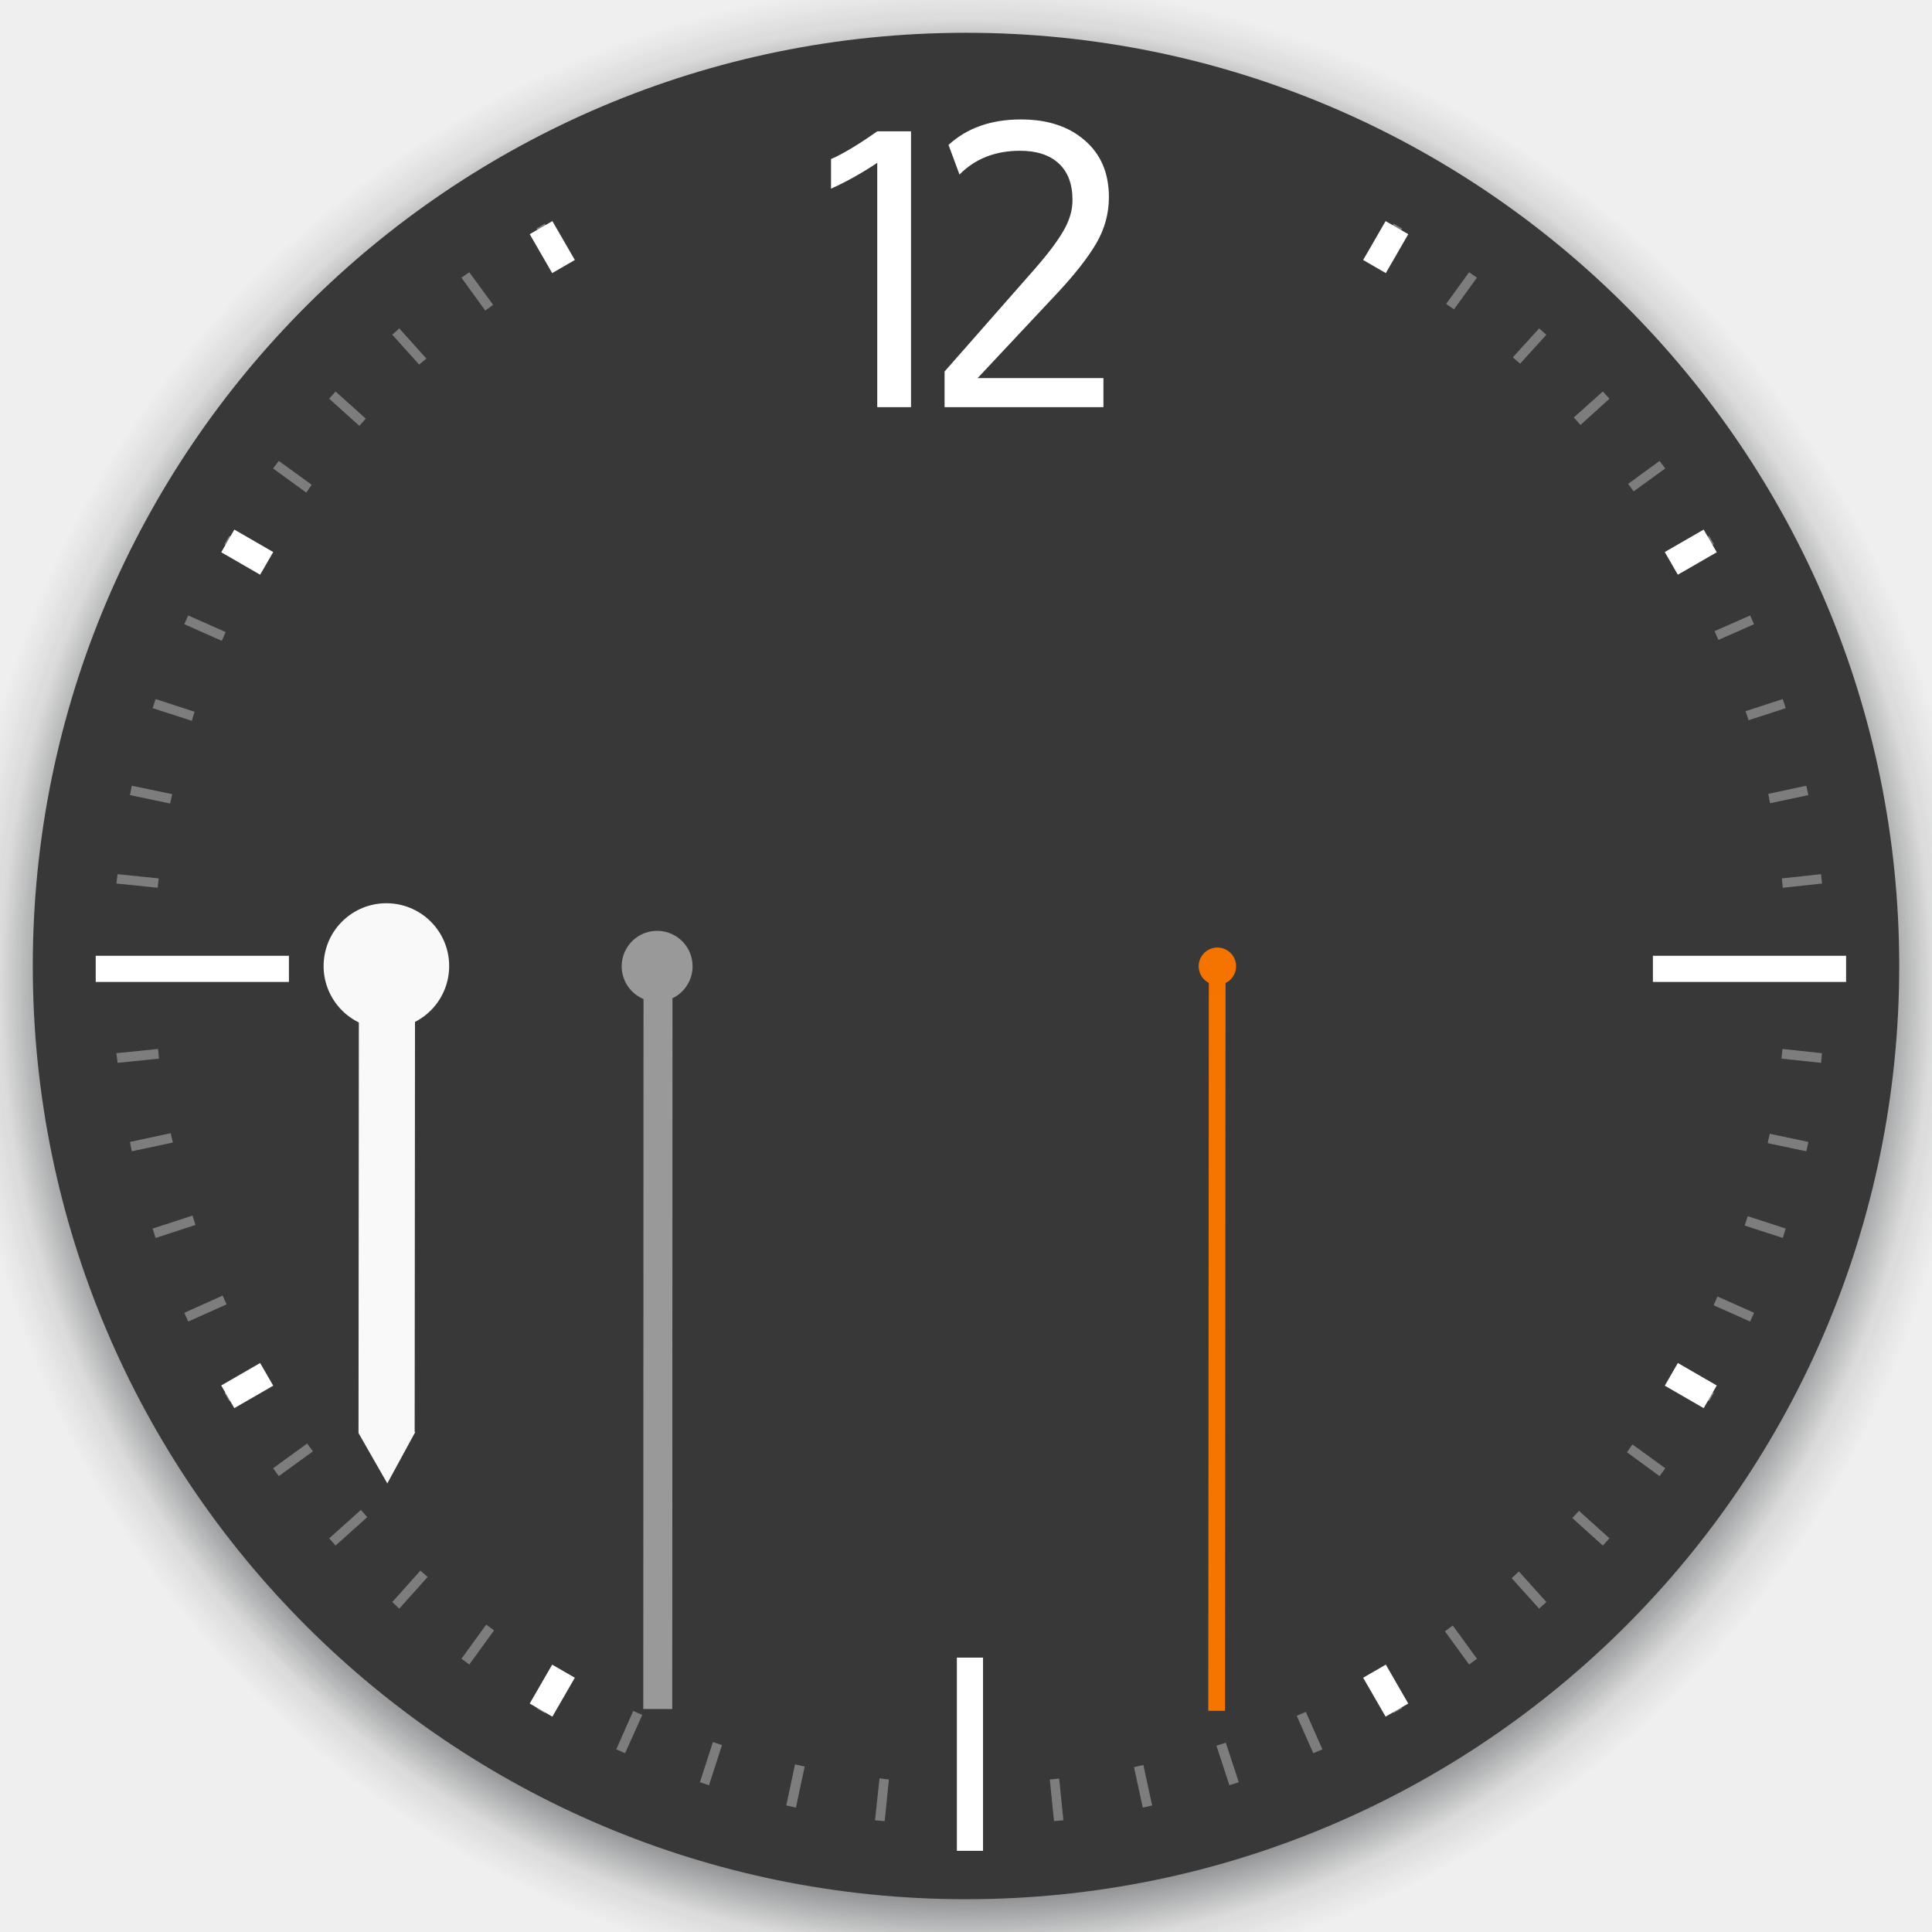
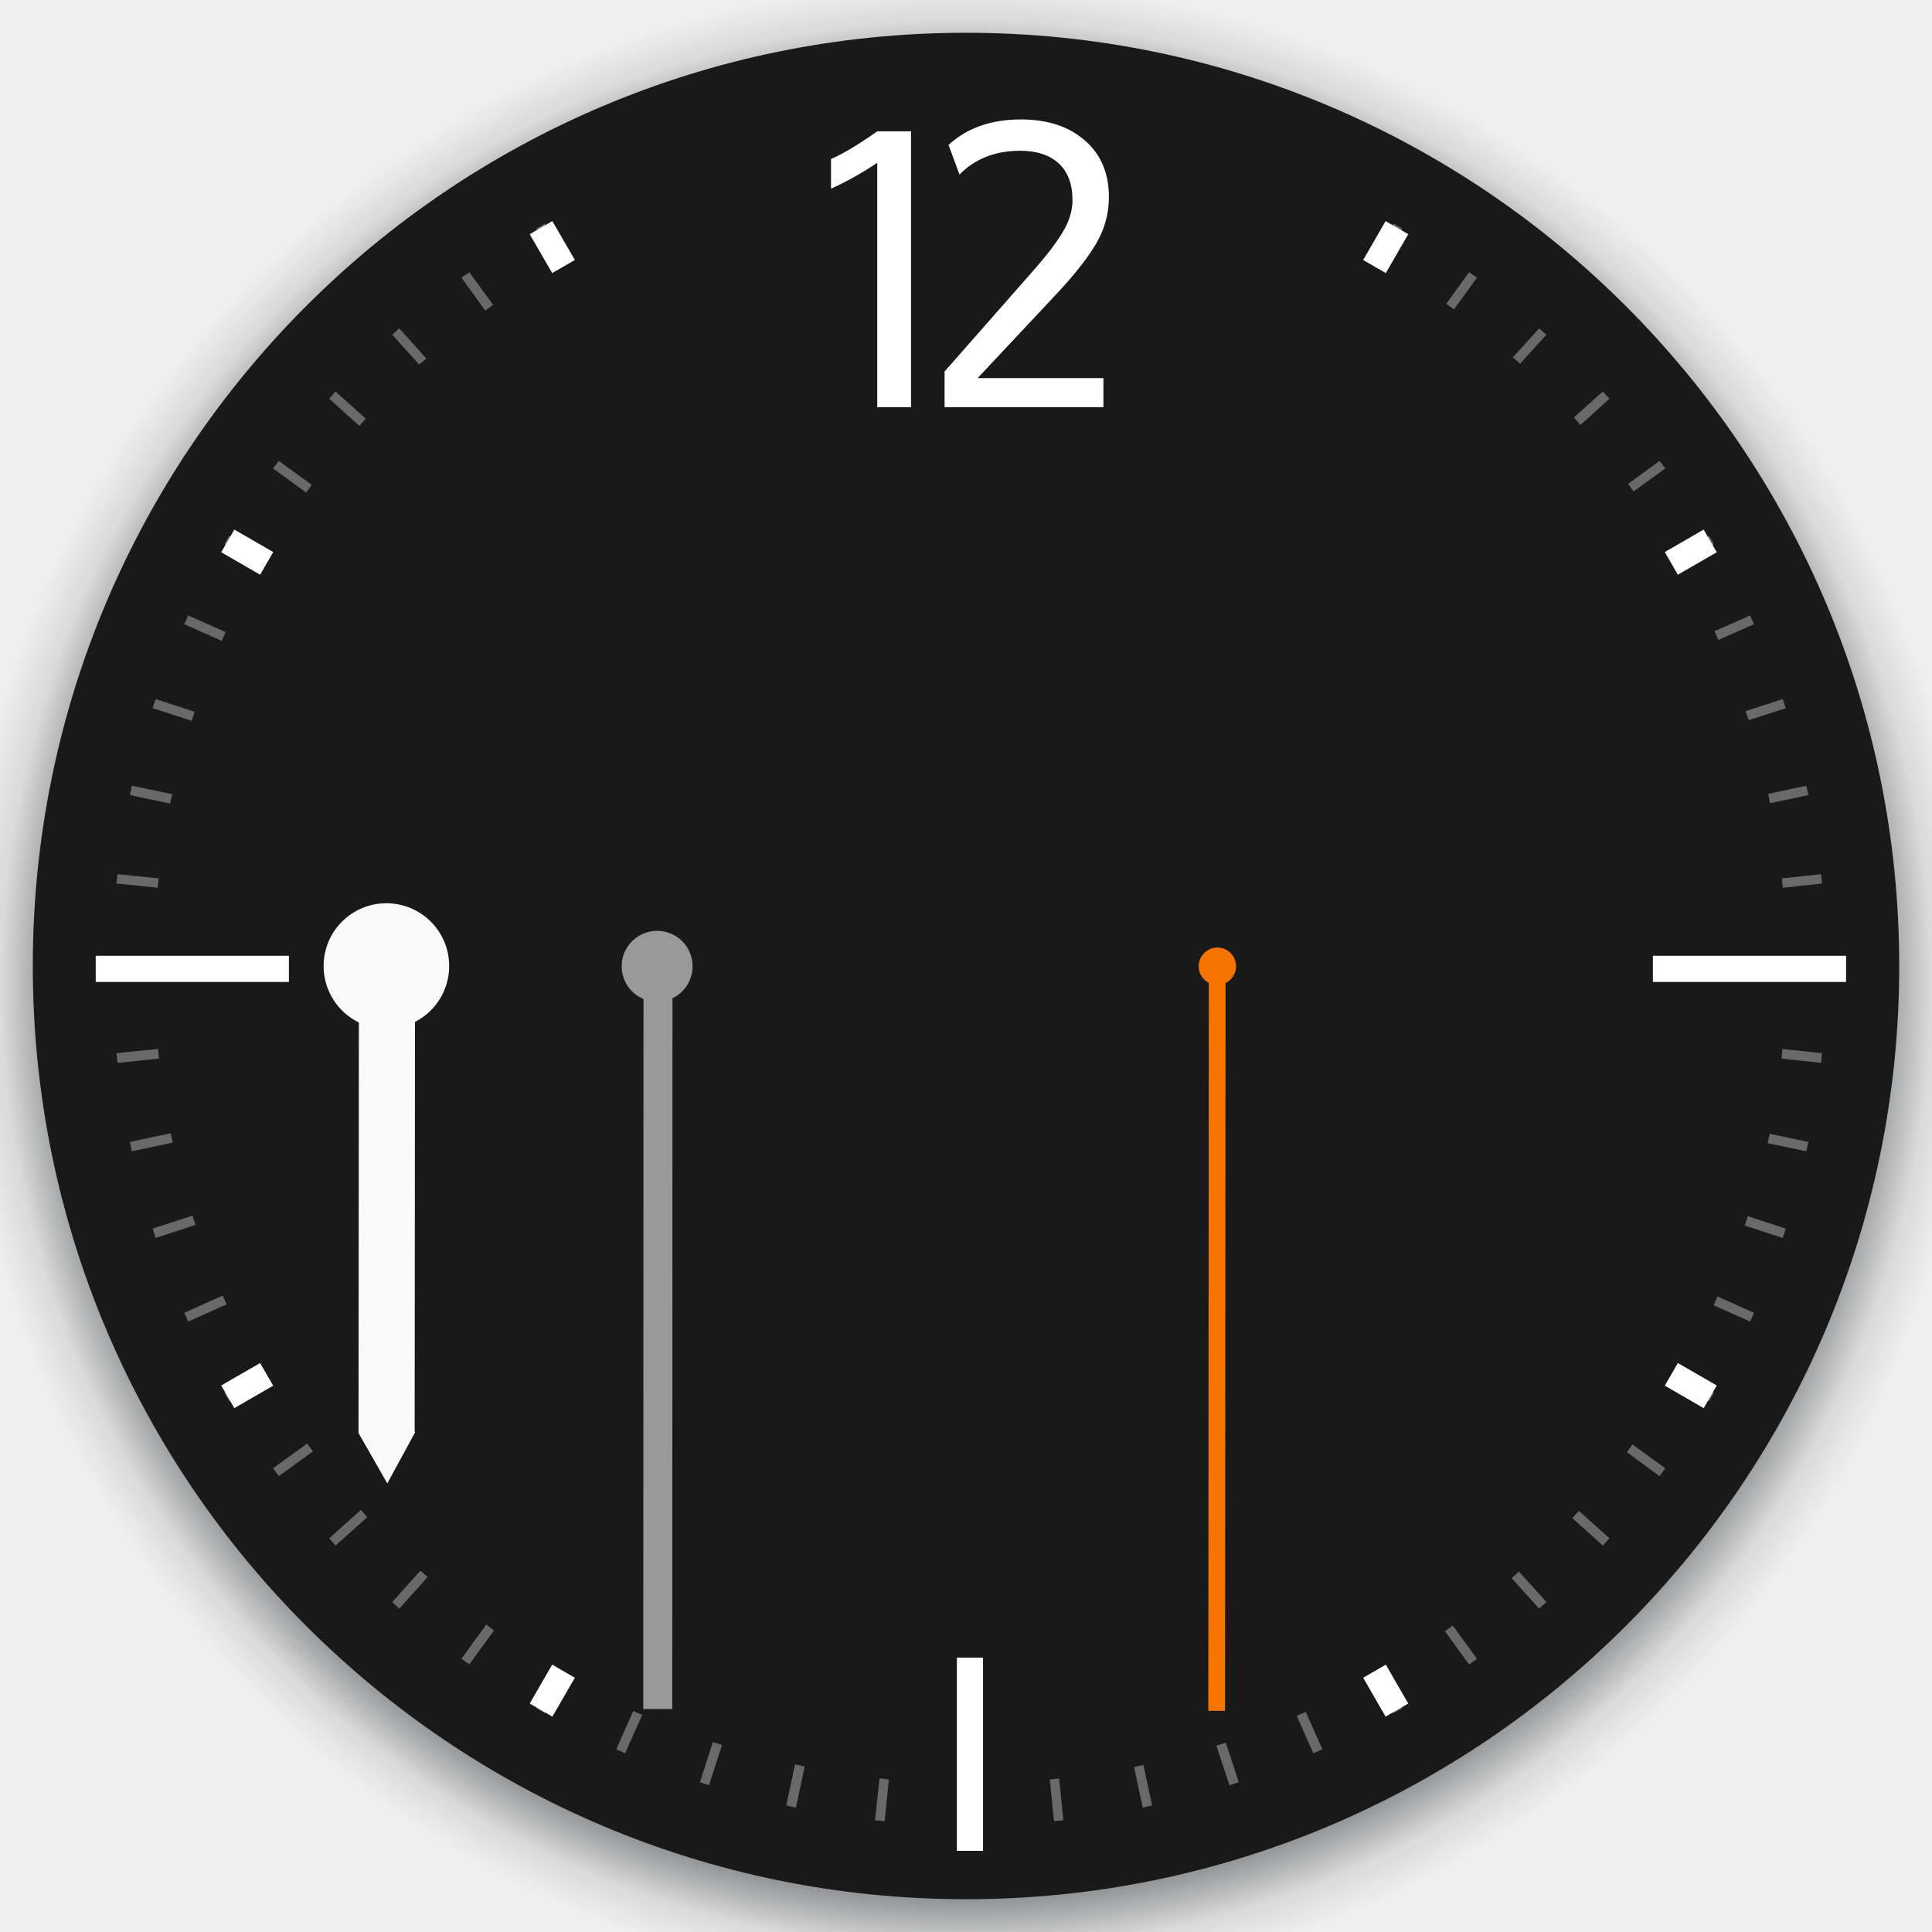
<svg xmlns="http://www.w3.org/2000/svg" xmlns:xlink="http://www.w3.org/1999/xlink" width="200" height="200" version="1.0" id="svg100">
  <defs id="defs19">
    <filter x="-.212" y="-.061" width="1.423" height="1.123" color-interpolation-filters="sRGB" id="filter4">
      <feGaussianBlur stdDeviation="0.876" id="feGaussianBlur2" />
    </filter>
    <filter x="-.103" y="-.059" width="1.206" height="1.118" color-interpolation-filters="sRGB" id="filter8">
      <feGaussianBlur stdDeviation="0.876" id="feGaussianBlur6" />
    </filter>
    <radialGradient id="a" cx="1255.9" cy="382.73" r="96.606" gradientUnits="userSpaceOnUse">
      <stop stop-color="#232629" offset="0" id="stop10" />
      <stop stop-color="#232629" stop-opacity=".523" offset=".9" id="stop12" />
      <stop stop-color="#232629" stop-opacity=".107" offset=".96" id="stop14" />
      <stop stop-color="#232629" stop-opacity="0" offset="1" id="stop16" />
    </radialGradient>
    <radialGradient xlink:href="#linearGradient4011" id="radialGradient4671" gradientUnits="userSpaceOnUse" cx="1255.872" cy="382.729" fx="1255.872" fy="382.729" r="96.606" />
    <linearGradient id="linearGradient4011">
      <stop style="stop-color:#232629;stop-opacity:1;" offset="0" id="stop4013" />
      <stop id="stop4019" offset="0.9" style="stop-color:#232629;stop-opacity:0.523;" />
      <stop style="stop-color:#232629;stop-opacity:0.107;" offset="0.96" id="stop4021" />
      <stop style="stop-color:#232629;stop-opacity:0;" offset="1" id="stop4015" />
    </linearGradient>
    <filter style="color-interpolation-filters:sRGB" id="filter5354-4" x="-0.212" width="1.423" y="-0.061" height="1.123">
      <feGaussianBlur stdDeviation="0.876" id="feGaussianBlur5356-7" />
    </filter>
    <filter style="color-interpolation-filters:sRGB" id="filter5358-1" x="-0.103" width="1.206" y="-0.059" height="1.118">
      <feGaussianBlur stdDeviation="0.876" id="feGaussianBlur5360-0" />
    </filter>
  </defs>
  <g id="ClockFace" transform="translate(-917.4624,-480.017)">
    <g id="g4323">
      <rect y="473.017" x="910.462" height="214" width="214" id="rect4069" style="opacity:0.005;fill:#717171;fill-opacity:1;stroke:none" />
      <circle r="96.606" cy="382.729" cx="1255.872" style="fill:url(#radialGradient4671);fill-opacity:1;stroke:none" id="path4329" transform="matrix(1.076543,0,0,1.076543,-334.5376,169.9925)" />
      <g id="g4245">
-         <circle r="96.606" cy="382.729" cx="1255.872" transform="translate(-238.4086,197.2873)" style="fill:#383838;fill-opacity:1;stroke:none" id="path5099" />
+         <circle r="96.606" cy="382.729" cx="1255.872" transform="translate(-238.4086,197.2873)" style="fill:#191919;fill-opacity:1;stroke:none" id="path5099" />
        <g id="g6149" transform="translate(-0.5084997,-0.4121934)">
          <path style="color:#000000;font-style:normal;font-variant:normal;font-weight:normal;font-stretch:normal;font-size:medium;line-height:normal;font-family:Sans;-inkscape-font-specification:Sans;text-indent:0;text-align:start;text-decoration:none;text-decoration-line:none;letter-spacing:normal;word-spacing:normal;text-transform:none;writing-mode:lr-tb;direction:ltr;baseline-shift:baseline;text-anchor:start;display:inline;overflow:visible;visibility:visible;opacity:0.35;fill:#ffffff;fill-opacity:1;stroke:none;stroke-width:1px;marker:none;enable-background:accumulate" d="m 974.362,503.58 -0.844,0.5 2.094,3.594 c 0.278,-0.163 0.564,-0.308 0.844,-0.469 z m 87.875,0 -2.031,3.531 c 0.293,0.167 0.585,0.33 0.875,0.5 l 2.031,-3.531 z m -95.687,5.031 -0.812,0.562 2.469,3.406 c 0.269,-0.199 0.541,-0.398 0.813,-0.594 z m 103.5,0 -2.375,3.281 c 0.267,0.192 0.548,0.368 0.812,0.562 l 2.375,-3.281 z m -110.75,5.812 -0.719,0.656 2.781,3.094 c 0.24,-0.219 0.508,-0.408 0.75,-0.625 z m 118,0 -2.719,3 c 0.248,0.221 0.504,0.432 0.75,0.656 l 2.719,-3 z m -124.594,6.531 -0.656,0.75 3.125,2.812 c 0.219,-0.247 0.434,-0.505 0.656,-0.75 z m 131.188,0 -3,2.688 c 0.233,0.255 0.458,0.523 0.687,0.781 l 3,-2.719 z m -137.063,7.188 -0.594,0.781 3.438,2.5 c 0.192,-0.268 0.367,-0.547 0.562,-0.812 z m 142.938,0 -3.25,2.375 c 0.191,0.259 0.375,0.52 0.562,0.781 l 3.281,-2.375 z m -148.063,7.75 -0.5,0.875 3.688,2.125 c 0.166,-0.292 0.331,-0.585 0.5,-0.875 z m 153.188,0 -3.5,2.031 c 0.17,0.29 0.333,0.582 0.5,0.875 l 3.5,-2.031 z m -157.438,8.25 -0.406,0.906 3.875,1.719 c 0.133,-0.305 0.27,-0.603 0.406,-0.906 z m 161.688,0 -3.688,1.625 c 0.136,0.301 0.274,0.603 0.406,0.906 l 3.688,-1.625 z m -165.063,8.656 -0.312,0.938 4.062,1.312 c 0.098,-0.308 0.18,-0.631 0.281,-0.938 z m 168.438,0 -3.844,1.25 c 0.102,0.31 0.214,0.626 0.312,0.938 l 3.844,-1.25 z m -170.906,8.969 -0.188,0.969 4.156,0.875 c 0.066,-0.324 0.149,-0.646 0.219,-0.969 z m 173.344,0 -3.937,0.844 c 0.069,0.321 0.122,0.647 0.187,0.969 l 3.969,-0.844 z m -174.812,9.156 -0.125,0.969 4.281,0.438 c 0.031,-0.322 0.059,-0.648 0.094,-0.969 l -4.25,-0.438 z m 176.344,0 -4.062,0.438 c 0.035,0.321 0.063,0.647 0.094,0.969 l 4.062,-0.438 -0.094,-0.969 z m -172.156,18.094 -4.312,0.438 0.125,1 4.281,-0.438 c -0.037,-0.333 -0.061,-0.666 -0.094,-1 z m 168.156,0 c -0.033,0.334 -0.057,0.667 -0.094,1 l 4.094,0.438 0.094,-1 z m -166.844,8.719 -4.219,0.906 0.188,0.969 4.25,-0.906 c -0.071,-0.322 -0.152,-0.645 -0.219,-0.969 z m 165.531,0.062 c -0.067,0.324 -0.148,0.646 -0.219,0.969 l 4,0.844 0.219,-0.969 z m -163.281,8.469 -4.125,1.344 0.312,0.969 4.125,-1.344 c -0.107,-0.323 -0.209,-0.644 -0.312,-0.969 z m 161,0.062 c -0.104,0.325 -0.205,0.646 -0.313,0.969 l 3.938,1.281 0.312,-0.969 z m -157.875,8.219 -3.969,1.781 0.406,0.906 3.969,-1.781 c -0.138,-0.303 -0.272,-0.601 -0.406,-0.906 z m 154.75,0.094 c -0.134,0.303 -0.269,0.605 -0.406,0.906 l 3.781,1.688 0.406,-0.906 z m -150.75,7.781 -3.813,2.188 0.5,0.875 3.813,-2.188 c -0.17,-0.289 -0.334,-0.584 -0.5,-0.875 z m 146.75,0.094 c -0.168,0.292 -0.329,0.585 -0.5,0.875 l 3.625,2.094 0.5,-0.875 z m -142,7.344 -3.531,2.562 0.594,0.812 3.531,-2.562 c -0.2,-0.27 -0.397,-0.54 -0.594,-0.812 z m 137.187,0.094 c -0.193,0.268 -0.366,0.547 -0.562,0.812 l 3.375,2.469 0.594,-0.812 z m -131.625,6.781 -3.281,2.938 0.656,0.75 3.281,-2.938 c -0.224,-0.246 -0.435,-0.502 -0.656,-0.75 z m 126.094,0.094 c -0.226,0.253 -0.458,0.499 -0.688,0.75 l 3.156,2.844 0.687,-0.75 z m -119.937,6.188 -2.906,3.25 0.719,0.688 2.938,-3.281 c -0.248,-0.221 -0.504,-0.432 -0.75,-0.656 z m 113.719,0.094 c -0.251,0.228 -0.496,0.462 -0.75,0.688 l 2.844,3.156 0.75,-0.688 z m -106.906,5.5 -2.562,3.531 0.812,0.594 2.562,-3.531 c -0.272,-0.195 -0.543,-0.395 -0.812,-0.594 z m 100.062,0.094 c -0.27,0.198 -0.54,0.399 -0.812,0.594 l 2.5,3.438 0.812,-0.594 z m -92.656,4.781 -2.187,3.781 0.844,0.5 2.188,-3.812 c -0.28,-0.16 -0.566,-0.306 -0.844,-0.469 z m 85.25,0.062 c -0.283,0.165 -0.559,0.338 -0.844,0.5 l 2.125,3.719 0.875,-0.5 z m -77.437,4 -1.75,3.969 0.906,0.406 1.781,-3.969 c -0.313,-0.138 -0.626,-0.265 -0.937,-0.406 z m 69.625,0.094 c -0.308,0.139 -0.628,0.271 -0.938,0.406 l 1.719,3.875 0.938,-0.406 z m -61.375,3.125 -1.344,4.156 0.938,0.312 1.344,-4.156 c -0.314,-0.1 -0.625,-0.209 -0.937,-0.312 z m 53.094,0.062 c -0.322,0.106 -0.645,0.21 -0.969,0.312 l 1.344,4.094 0.969,-0.312 z m -44.594,2.25 -0.906,4.25 1,0.219 0.906,-4.25 c -0.334,-0.069 -0.668,-0.146 -1,-0.219 z m 36.062,0.062 c -0.327,0.07 -0.641,0.152 -0.969,0.219 l 0.906,4.188 0.969,-0.219 z m -27.312,1.375 -0.469,4.344 1,0.094 0.438,-4.312 c -0.325,-0.032 -0.645,-0.089 -0.969,-0.125 z m 18.594,0.031 c -0.323,0.035 -0.645,0.062 -0.969,0.094 l 0.437,4.312 0.969,-0.094 z" id="path5480" />
        </g>
        <g transform="translate(-283.7323,123.3106)" id="g5157">
          <g style="font-style:normal;font-variant:normal;font-weight:normal;font-stretch:normal;font-size:40px;line-height:125%;font-family:Oxygen;-inkscape-font-specification:Oxygen;text-align:start;letter-spacing:0px;word-spacing:0px;writing-mode:lr-tb;text-anchor:start;fill:#232629;fill-opacity:0.443;stroke:none;filter:url(#filter5354-4)" id="text4522" />
          <g style="font-style:normal;font-variant:normal;font-weight:normal;font-stretch:normal;font-size:40px;line-height:125%;font-family:Oxygen;-inkscape-font-specification:Oxygen;text-align:start;letter-spacing:0px;word-spacing:0px;writing-mode:lr-tb;text-anchor:start;fill:#3daee9;fill-opacity:1;stroke:none" id="text5149" />
          <g style="font-style:normal;font-variant:normal;font-weight:normal;font-stretch:normal;font-size:40px;line-height:125%;font-family:Oxygen;-inkscape-font-specification:Oxygen;text-align:start;letter-spacing:0px;word-spacing:0px;writing-mode:lr-tb;text-anchor:start;fill:#232629;fill-opacity:0.443;stroke:none;filter:url(#filter5358-1)" id="text4526" />
          <g style="font-style:normal;font-variant:normal;font-weight:normal;font-stretch:normal;font-size:40px;line-height:125%;font-family:Oxygen;-inkscape-font-specification:Oxygen;text-align:start;letter-spacing:0px;word-spacing:0px;writing-mode:lr-tb;text-anchor:start;fill:#3daee9;fill-opacity:1;stroke:none" id="text5153" transform="translate(0,6)">
            <path id="path6197" d="m 1306.887,363.071 c 2.747,3e-5 4.948,0.723 6.601,2.168 1.667,1.432 2.5,3.392 2.5,5.879 0,1.693 -0.436,3.288 -1.309,4.785 -0.872,1.484 -2.213,3.197 -4.023,5.137 l -8.262,8.809 h 13.027 v 3.008 h -16.445 v -3.691 l 9.395,-10.684 c 1.276,-1.458 2.233,-2.728 2.871,-3.809 0.651,-1.094 0.977,-2.174 0.977,-3.242 0,-1.667 -0.475,-2.936 -1.426,-3.809 -0.951,-0.872 -2.285,-1.309 -4.004,-1.309 -2.552,2e-5 -4.642,0.82 -6.269,2.461 l -1.133,-3.066 c 1.914,-1.758 4.414,-2.637 7.5,-2.637 m -14.88,1.23 h 3.496 v 28.555 h -3.496 v -25.293 c -1.601,1.068 -3.197,1.96 -4.785,2.676 v -3.066 c 1.25,-0.547 2.845,-1.504 4.785,-2.871" style="fill:#ffffff;fill-opacity:1" />
          </g>
        </g>
        <rect style="fill:#ffffff;fill-opacity:1;stroke:none" id="rect5442" width="20" height="2.709" x="927.371" y="578.959" />
        <rect y="578.959" x="1088.57" height="2.709" width="20" id="rect5446" style="fill:#ffffff;fill-opacity:1;stroke:none" />
        <rect transform="rotate(90)" style="fill:#ffffff;fill-opacity:1;stroke:none" id="rect5448" width="20" height="2.709" x="651.614" y="-1019.226" />
        <g id="g6073" transform="translate(-0.5084997,-0.4121934)">
          <path id="path6063" style="fill:#ffffff;fill-opacity:1;stroke:none" d="m 1090.307,537.577 4.027,-2.325 1.355,2.346 -4.027,2.325 z m -149.435,86.276 4.027,-2.325 1.355,2.346 -4.027,2.325 z" />
          <path d="m 1059.083,507.345 2.325,-4.027 2.346,1.355 -2.325,4.027 z m -86.276,149.435 2.325,-4.027 2.346,1.355 -2.325,4.027 z" style="fill:#ffffff;fill-opacity:1;stroke:none" id="path6065" />
          <path id="path6067" style="fill:#ffffff;fill-opacity:1;stroke:none" d="m 944.9,539.923 -4.027,-2.325 1.355,-2.346 4.027,2.325 z m 149.435,86.276 -4.027,-2.325 1.355,-2.346 4.027,2.325 z" />
          <path d="m 975.132,508.699 -2.325,-4.027 2.346,-1.355 2.325,4.027 z m 86.276,149.435 -2.325,-4.027 2.346,-1.355 2.325,4.027 z" style="fill:#ffffff;fill-opacity:1;stroke:none" id="path6069" />
        </g>
      </g>
      <g id="text5629" style="font-style:normal;font-variant:normal;font-weight:normal;font-stretch:normal;font-size:12px;line-height:125%;font-family:Pristina;-inkscape-font-specification:Pristina;text-align:center;letter-spacing:0px;word-spacing:0px;text-anchor:middle;fill:#575757;fill-opacity:1;stroke:none" />
    </g>
  </g>
  <g id="HourHand" transform="matrix(-.60001 -.79999 .79999 -.60001 185.53 1262.7)">
    <rect transform="matrix(-.60001 .79999 -.79999 -.60001 1122.7 607.62)" x="33" y="91" width="18" height="64" fill="#232629" fill-opacity=".604" opacity=".01" id="rect56" />
    <path d="m980.52 549.89-5.955-0.742 2.521 5.509 0.036-0.051 34.481 25.905 3.422-4.699-34.481-25.905z" fill="#f9f9f9" id="path58" />
    <path transform="translate(-753.93 199.18)" d="m1777.9 382.03a6.5 6.5 0 0 1-6.499 6.499 6.5 6.5 0 0 1-6.5-6.499 6.5 6.5 0 0 1 6.5-6.5 6.5 6.5 0 0 1 6.499 6.5z" fill="#f9f9f9" id="path60" />
  </g>
  <g id="MinuteHand" transform="matrix(-.5033 .86411 -.86411 -.5033 1082.4 -486.66)">
    <rect transform="matrix(-.5033 -.86411 .86411 -.5033 966.28 692.06)" x="64" y="94" width="12" height="85" fill="#232629" fill-opacity=".604" opacity=".01" id="rect63" />
    <path transform="matrix(.86427 -.50302 .50302 .86427 0 0)" d="m588.17 1012.6 75.736 7e-4v3l-75.736-7e-4z" fill="#999" id="path65" />
    <path transform="matrix(.56475 0 0 .56475 17.104 365.5)" d="m1777.9 382.03a6.5 6.5 0 0 1-6.499 6.499 6.5 6.5 0 0 1-6.5-6.499 6.5 6.5 0 0 1 6.5-6.5 6.5 6.5 0 0 1 6.499 6.5z" fill="#999" id="path67" />
  </g>
  <g id="SecondHand" transform="matrix(-.50062 .86567 -.86567 -.50062 1138.5 -489.72)">
    <rect transform="matrix(.86603 -.5 .5 .86603 0 0)" x="589.81" y="1011.2" width="77.736" height="1.732" fill="#f67400" id="rect70" />
    <path transform="matrix(.29783 0 0 .29783 489.81 467.45)" d="m1777.9 382.03c0 3.59-2.91 6.499-6.499 6.499-3.59 0-6.5-2.91-6.5-6.499s2.91-6.5 6.5-6.5c3.59 0 6.499 2.91 6.499 6.5z" fill="#f67400" id="path72" />
    <rect transform="matrix(-.50062 -.86567 .86567 -.50062 985.87 726.55)" x="106" y="96" width="8" height="7" fill="#232629" fill-opacity=".604" opacity=".01" id="rect74" />
  </g>
  <g fill="#232629" id="g91">
    <g id="SecondHandShadow" transform="matrix(-.50062 .86567 -.86567 -.50062 1146.5 -489.72)" opacity="0">
      <path transform="matrix(.86603 -.5 .5 .86603 0 0)" d="m591.81 1011.2h75.736v1.732h-75.736z" id="path77" />
      <circle transform="matrix(.29783 0 0 .29783 489.81 467.45)" d="m 1777.896,382.032 a 6.499,6.499 0 0 1 -6.499,6.499 6.499,6.499 0 0 1 -6.5,-6.499 6.499,6.499 0 0 1 6.5,-6.499 6.499,6.499 0 0 1 6.499,6.499 z" fill-opacity=".004" id="circle79" />
      <rect transform="matrix(-.50062 -.86567 .86567 -.50062 988.88 731.74)" x="113" y="97" width="6" height="82" fill-opacity=".604" opacity=".01" id="rect81" />
    </g>
    <path id="HandCenterScrew" d="m-45 100a5 5 0 1 1-10 0 5 5 0 1 1 10 0z" opacity=".001" />
    <path id="Glass" transform="matrix(1.5739 0 0 1.5739 111.91 -57.392)" d="m-150 100a45 45 0 1 1-90 0 45 45 0 1 1 90 0z" opacity=".001" />
    <g id="MinuteHandShadow" transform="matrix(-.5033 .86411 -.86411 -.5033 1092.4 -486.66)" opacity="0">
      <path d="m1016.7 579.91 66.473-38.689 1.509 2.593-66.473 38.689z" id="path86" />
      <circle transform="matrix(.62496 0 0 .62496 -89.662 342.48)" d="m 1777.896,382.032 a 6.499,6.499 0 0 1 -6.499,6.499 6.499,6.499 0 0 1 -6.5,-6.499 6.499,6.499 0 0 1 6.5,-6.499 6.499,6.499 0 0 1 6.499,6.499 z" fill-opacity=".004" id="circle88" />
    </g>
  </g>
  <g id="HourHandShadow" transform="rotate(233.13 416.29 581.26)" fill="#232629" opacity="0">
    <rect transform="rotate(126.87 409.43 584.47)" x="33" y="91" width="18" height="64" id="rect93" fill-opacity=".604" opacity=".01" />
    <path d="m980.52 549.89-5.955-0.742 2.521 5.509 0.036-0.051 34.481 25.905 3.422-4.699-34.481-25.905z" id="path95" />
    <circle transform="translate(-753.93 199.18)" cx="1771.4" cy="382.03" r="6.5" id="circle97" />
  </g>
</svg>
